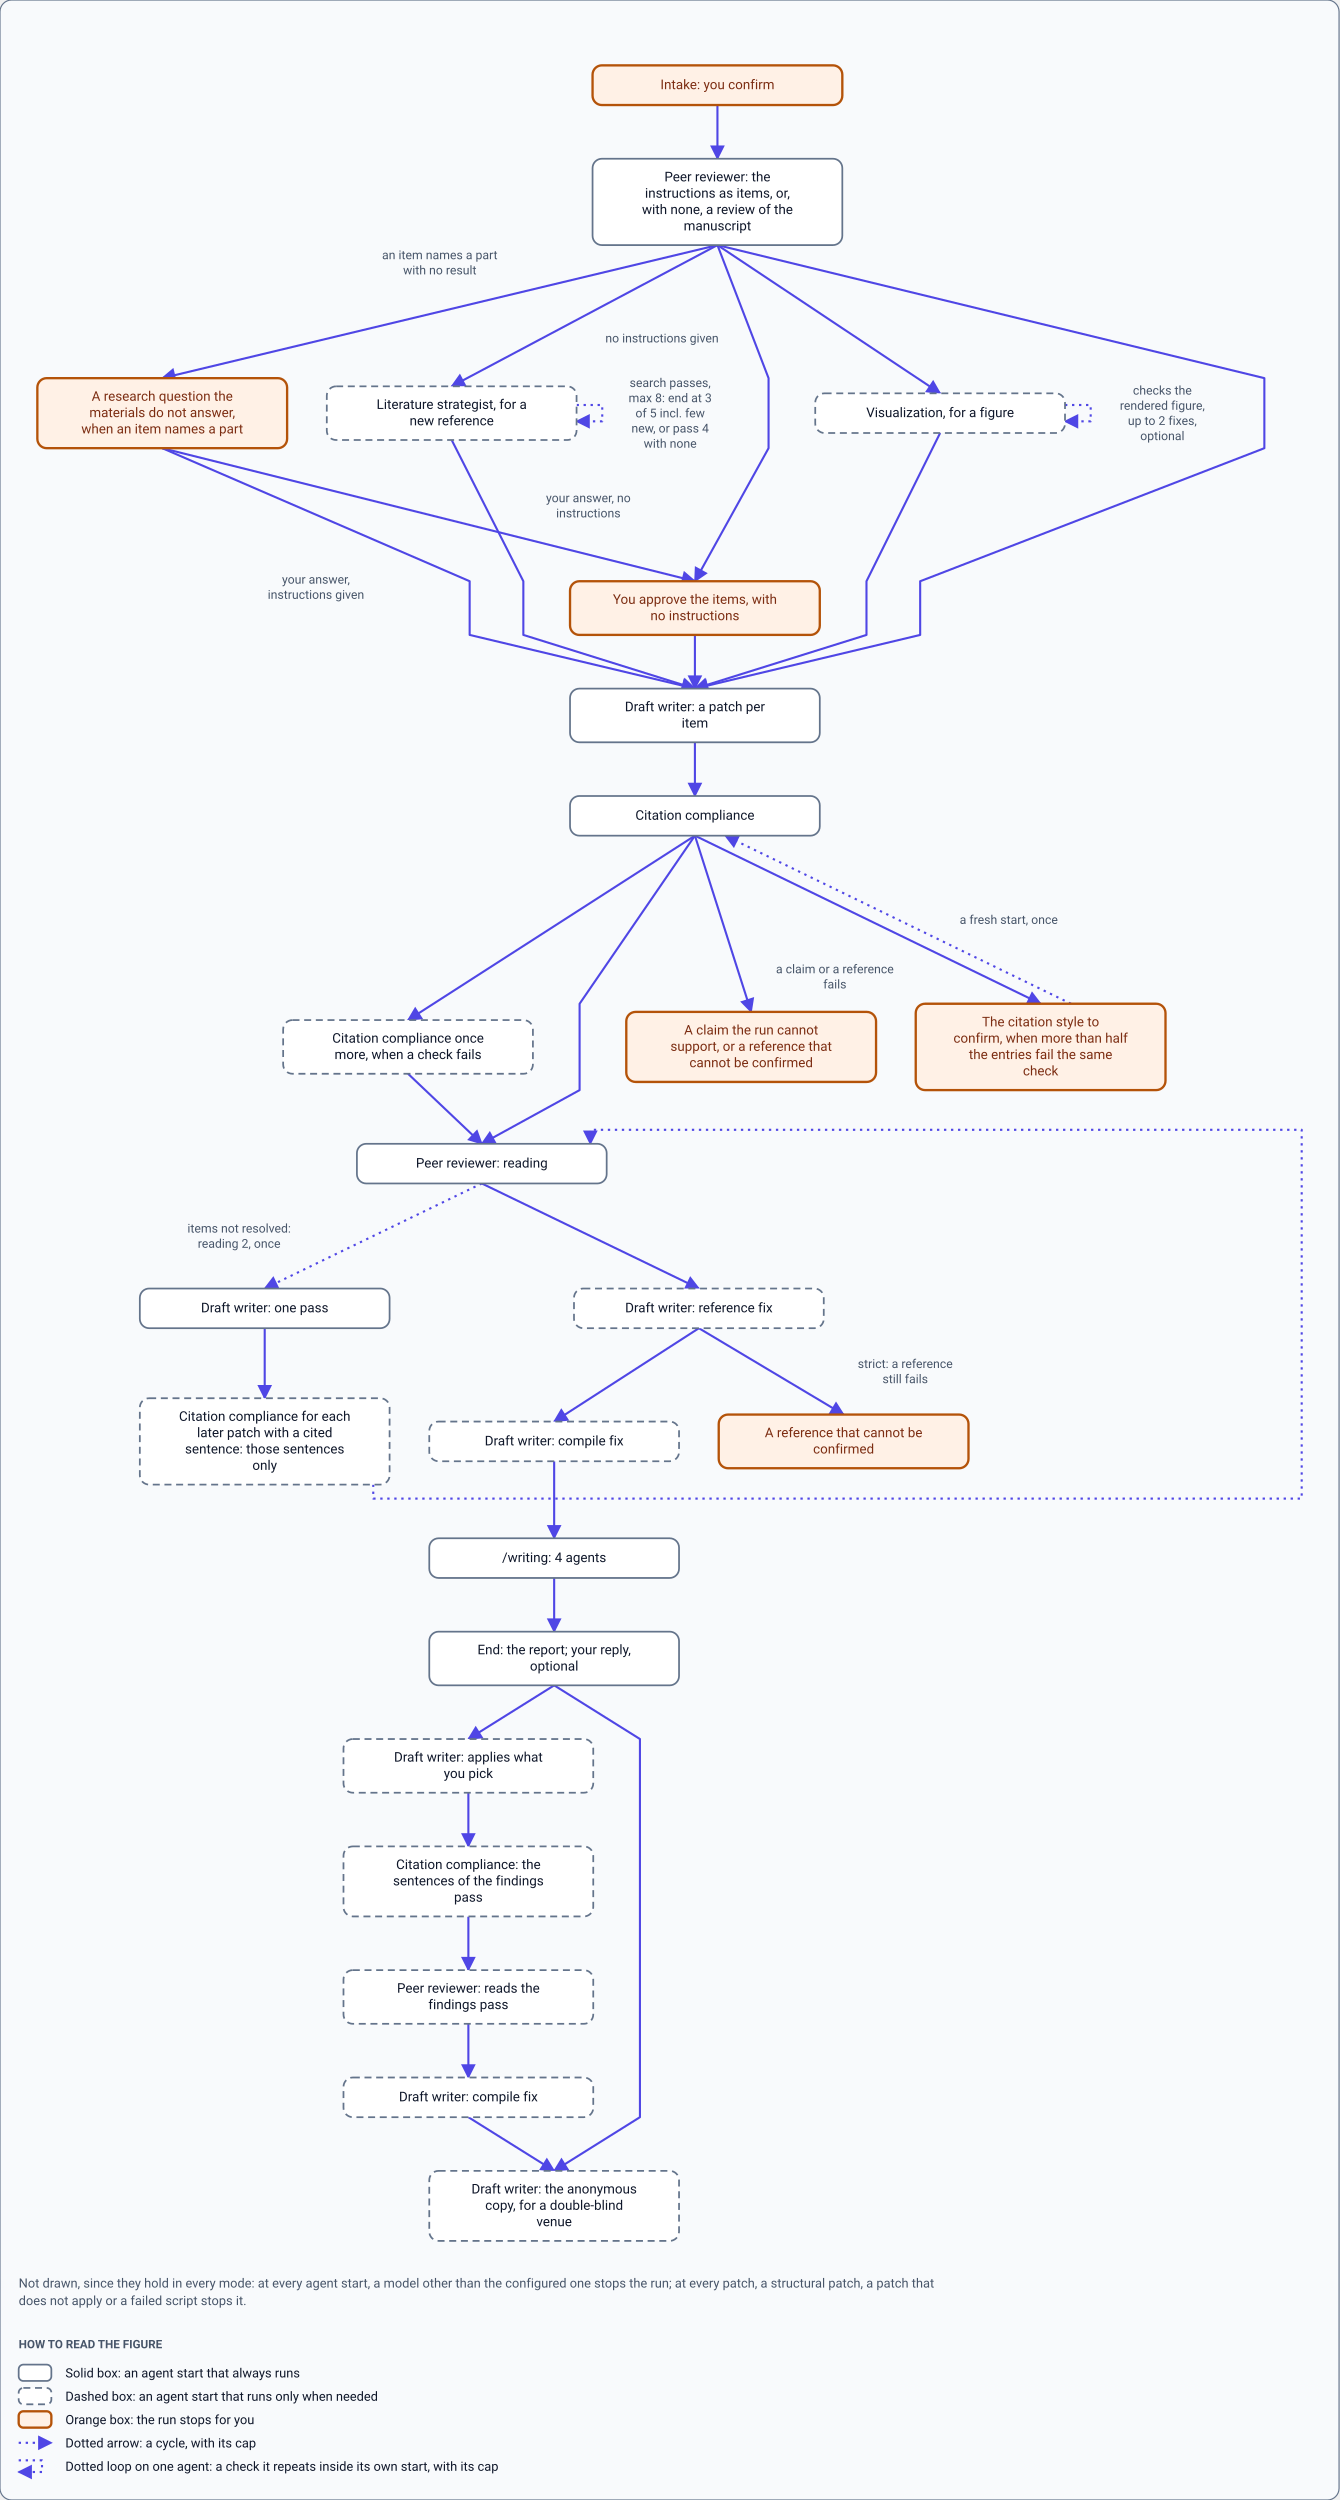
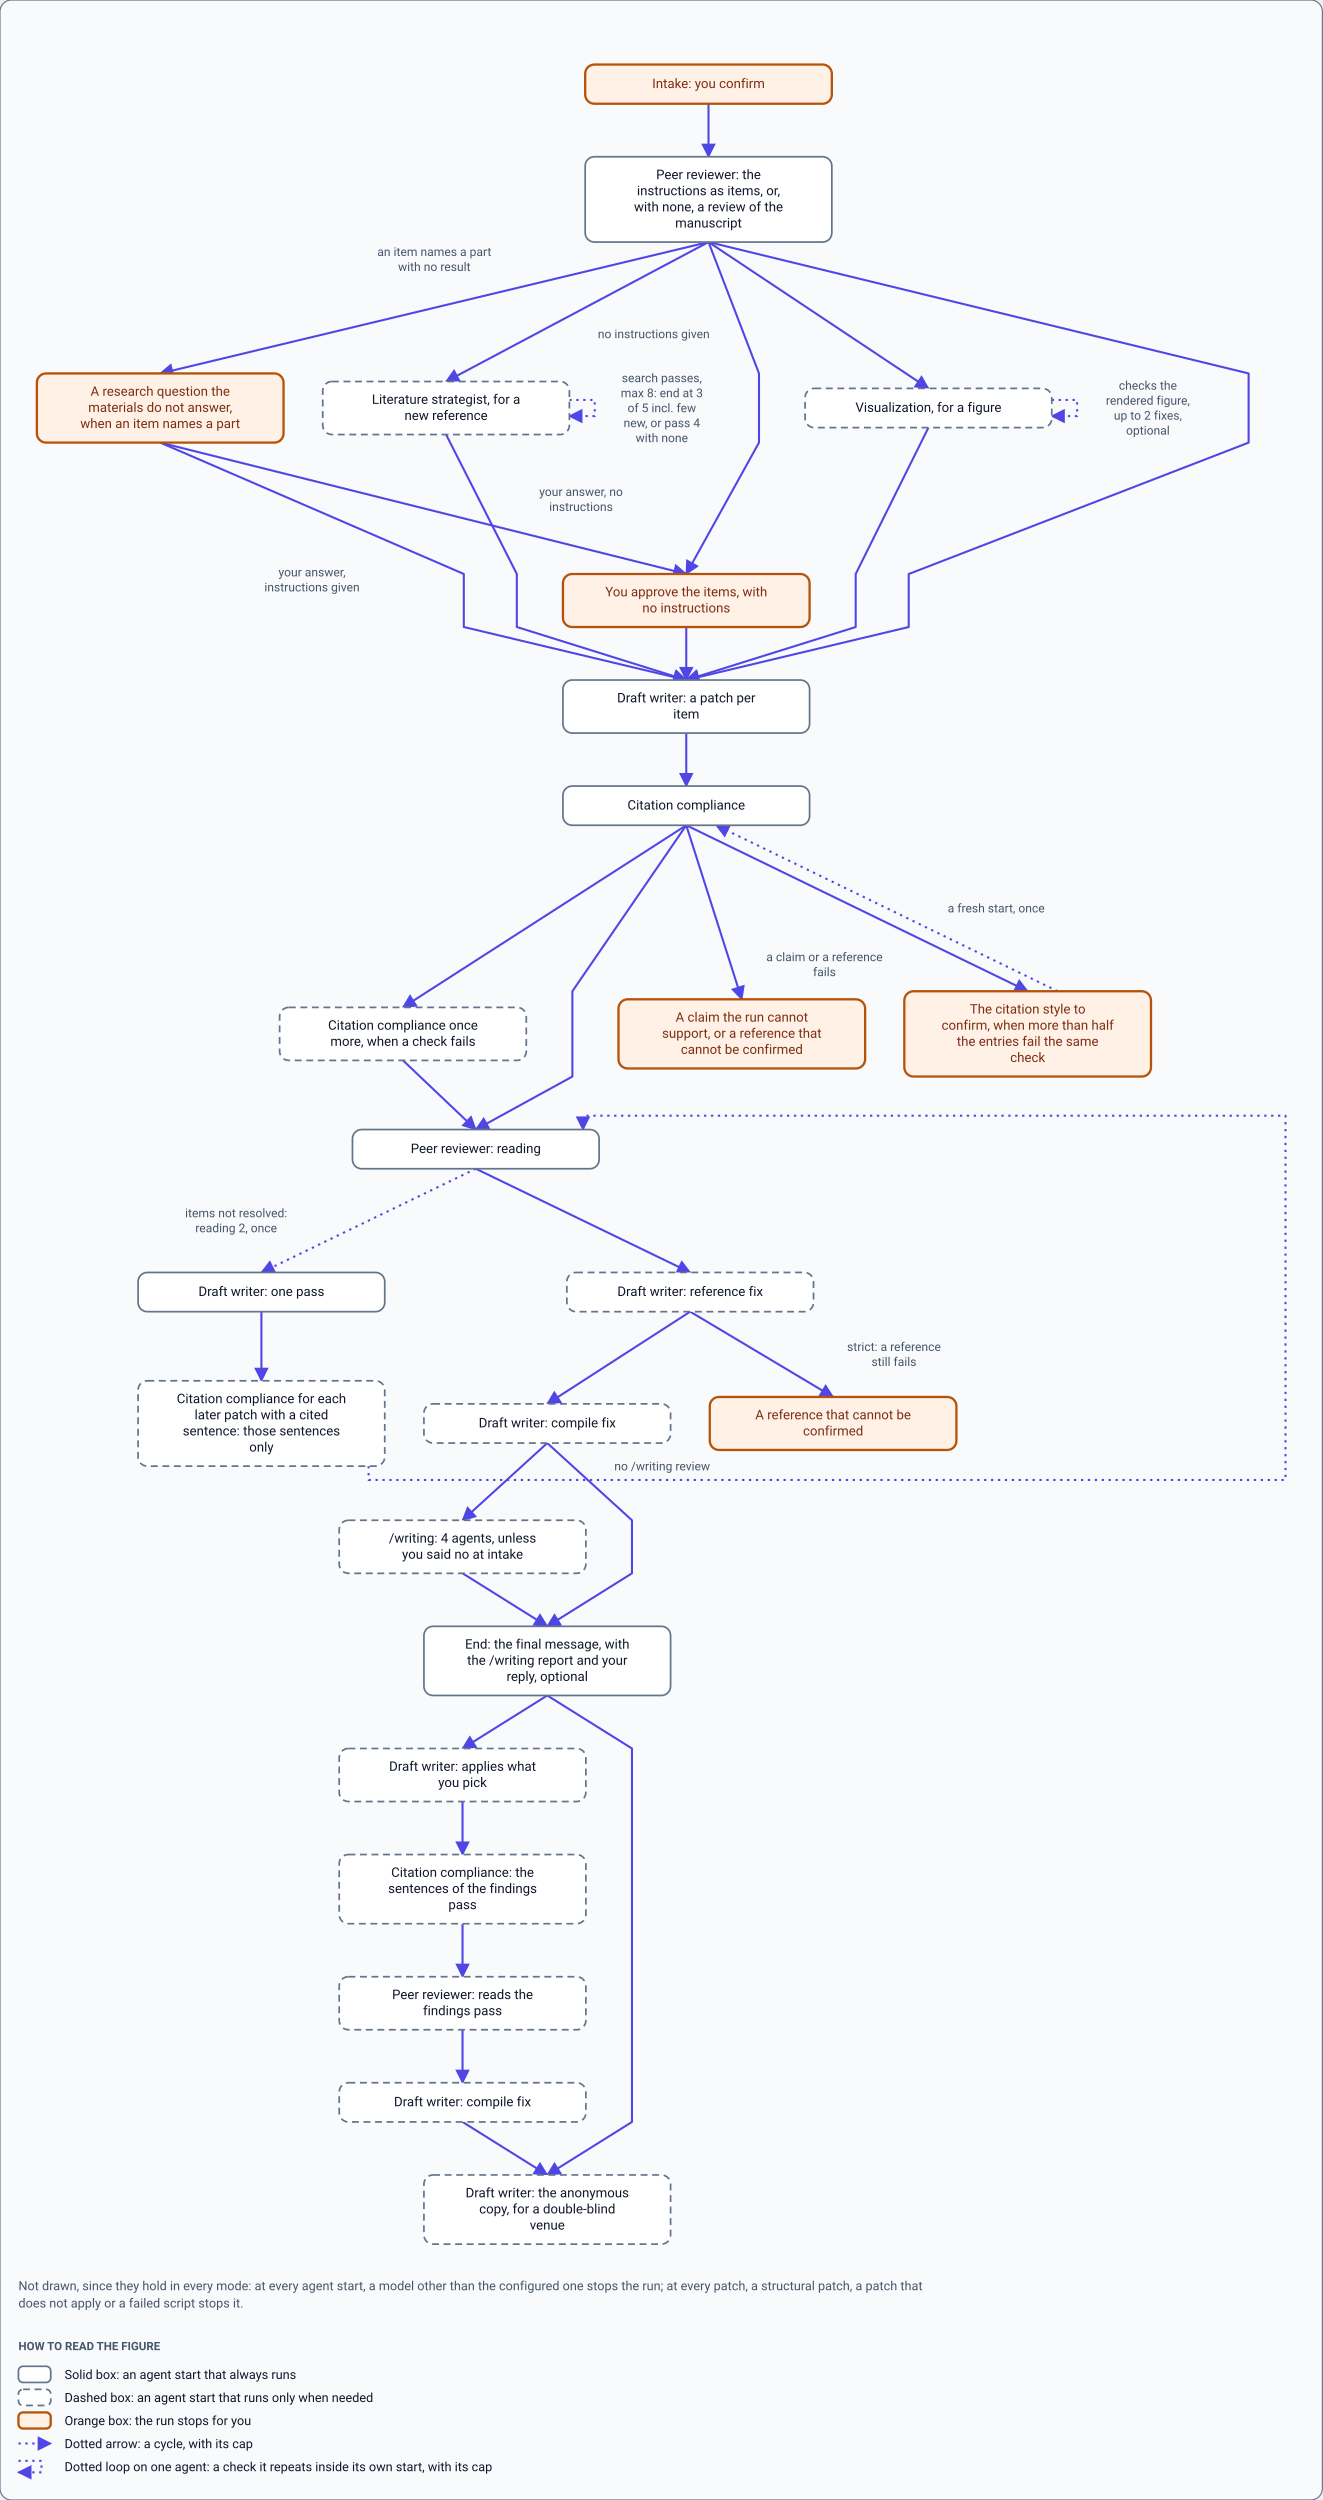
- <svg xmlns="http://www.w3.org/2000/svg" viewBox="0 0 1147.3 2142" width="1147.3" height="2142" role="img" aria-label="The revision mode of the paper skill. Boxes: Intake: you confirm (stop); Peer reviewer: the instructions as items, or, with none, a review of the manuscript (agent); A research question the materials do not answer, when an item names a part (stop); You approve the items, with no instructions (stop); Literature strategist, for a new reference (agent, only when needed); Visualization, for a figure (agent, only when needed); Draft writer: a patch per item (agent); Citation compliance (agent); Citation compliance once more, when a check fails (agent, only when needed); A claim the run cannot support, or a reference that cannot be confirmed (stop); The citation style to confirm, when more than half the entries fail the same check (stop); Peer reviewer: reading (agent); Draft writer: one pass (agent); Citation compliance for each later patch with a cited sentence: those sentences only (agent, only when needed); Draft writer: reference fix (agent, only when needed); A reference that cannot be confirmed (stop); Draft writer: compile fix (agent, only when needed); /writing: 4 agents (agent); End: the report; your reply, optional (agent); Draft writer: applies what you pick (agent, only when needed); Citation compliance: the sentences of the findings pass (agent, only when needed); Peer reviewer: reads the findings pass (agent, only when needed); Draft writer: compile fix (agent, only when needed); Draft writer: the anonymous copy, for a double-blind venue (agent, only when needed).">
+ <svg xmlns="http://www.w3.org/2000/svg" viewBox="0 0 1147.3 2169" width="1147.3" height="2169" role="img" aria-label="The revision mode of the paper skill. Boxes: Intake: you confirm (stop); Peer reviewer: the instructions as items, or, with none, a review of the manuscript (agent); A research question the materials do not answer, when an item names a part (stop); You approve the items, with no instructions (stop); Literature strategist, for a new reference (agent, only when needed); Visualization, for a figure (agent, only when needed); Draft writer: a patch per item (agent); Citation compliance (agent); Citation compliance once more, when a check fails (agent, only when needed); A claim the run cannot support, or a reference that cannot be confirmed (stop); The citation style to confirm, when more than half the entries fail the same check (stop); Peer reviewer: reading (agent); Draft writer: one pass (agent); Citation compliance for each later patch with a cited sentence: those sentences only (agent, only when needed); Draft writer: reference fix (agent, only when needed); A reference that cannot be confirmed (stop); Draft writer: compile fix (agent, only when needed); /writing: 4 agents, unless you said no at intake (agent, only when needed); End: the final message, with the /writing report and your reply, optional (agent); Draft writer: applies what you pick (agent, only when needed); Citation compliance: the sentences of the findings pass (agent, only when needed); Peer reviewer: reads the findings pass (agent, only when needed); Draft writer: compile fix (agent, only when needed); Draft writer: the anonymous copy, for a double-blind venue (agent, only when needed).">
  <defs>
    <marker id="arrow" viewBox="0 0 10 10" refX="9" refY="5" markerWidth="7" markerHeight="7" orient="auto">
      <path d="M0,0 L10,5 L0,10 z" fill="#4f46e5" />
    </marker>
  </defs>
-   <rect x="0" y="0" width="1147.3" height="2142" rx="10" fill="#f8fafc" stroke="#64748b" />
+   <rect x="0" y="0" width="1147.3" height="2169" rx="10" fill="#f8fafc" stroke="#64748b" />
  <path d="M614.7,90 L614.7,136" fill="none" stroke="#4f46e5" stroke-width="1.8" marker-end="url(#arrow)" stroke-linejoin="round" />
  <path d="M614.7,210 L658.5,324 L658.5,384 L595.4,498" fill="none" stroke="#4f46e5" stroke-width="1.8" marker-end="url(#arrow)" stroke-linejoin="round" />
  <path d="M614.7,210 L139,324" fill="none" stroke="#4f46e5" stroke-width="1.8" marker-end="url(#arrow)" stroke-linejoin="round" />
  <path d="M139,384 L595.4,498" fill="none" stroke="#4f46e5" stroke-width="1.8" marker-end="url(#arrow)" stroke-linejoin="round" />
  <path d="M139,384 L402.4,498 L402.4,544 L595.4,590" fill="none" stroke="#4f46e5" stroke-width="1.8" marker-end="url(#arrow)" stroke-linejoin="round" />
  <path d="M595.4,544 L595.4,590" fill="none" stroke="#4f46e5" stroke-width="1.8" marker-end="url(#arrow)" stroke-linejoin="round" />
  <path d="M614.7,210 L387,331" fill="none" stroke="#4f46e5" stroke-width="1.8" marker-end="url(#arrow)" stroke-linejoin="round" />
  <path d="M614.7,210 L805.5,337" fill="none" stroke="#4f46e5" stroke-width="1.8" marker-end="url(#arrow)" stroke-linejoin="round" />
  <path d="M614.7,210 L1083.3,324 L1083.3,384 L788.4,498 L788.4,544 L595.4,590" fill="none" stroke="#4f46e5" stroke-width="1.8" marker-end="url(#arrow)" stroke-linejoin="round" />
  <path d="M387,377 L448.4,498 L448.4,544 L595.4,590" fill="none" stroke="#4f46e5" stroke-width="1.8" marker-end="url(#arrow)" stroke-linejoin="round" />
  <path d="M805.5,371 L742.4,498 L742.4,544 L595.4,590" fill="none" stroke="#4f46e5" stroke-width="1.8" marker-end="url(#arrow)" stroke-linejoin="round" />
  <path d="M595.4,636 L595.4,682" fill="none" stroke="#4f46e5" stroke-width="1.8" marker-end="url(#arrow)" stroke-linejoin="round" />
  <path d="M595.4,716 L643.6,867" fill="none" stroke="#4f46e5" stroke-width="1.8" marker-end="url(#arrow)" stroke-linejoin="round" />
  <path d="M595.4,716 L891.6,860" fill="none" stroke="#4f46e5" stroke-width="1.8" marker-end="url(#arrow)" stroke-linejoin="round" />
  <path d="M595.4,716 L349.6,874" fill="none" stroke="#4f46e5" stroke-width="1.8" marker-end="url(#arrow)" stroke-linejoin="round" />
  <path d="M595.4,716 L496.6,860 L496.6,934 L412.8,980" fill="none" stroke="#4f46e5" stroke-width="1.8" marker-end="url(#arrow)" stroke-linejoin="round" />
  <path d="M349.6,920 L412.8,980" fill="none" stroke="#4f46e5" stroke-width="1.8" marker-end="url(#arrow)" stroke-linejoin="round" />
  <path d="M412.8,1014 L226.8,1104" fill="none" stroke="#4f46e5" stroke-width="1.8" stroke-dasharray="2 4" marker-end="url(#arrow)" stroke-linejoin="round" />
  <path d="M226.8,1138 L226.8,1198" fill="none" stroke="#4f46e5" stroke-width="1.8" marker-end="url(#arrow)" stroke-linejoin="round" />
  <path d="M412.8,1014 L598.8,1104" fill="none" stroke="#4f46e5" stroke-width="1.8" marker-end="url(#arrow)" stroke-linejoin="round" />
  <path d="M598.8,1138 L722.8,1212" fill="none" stroke="#4f46e5" stroke-width="1.8" marker-end="url(#arrow)" stroke-linejoin="round" />
  <path d="M598.8,1138 L474.8,1218" fill="none" stroke="#4f46e5" stroke-width="1.8" marker-end="url(#arrow)" stroke-linejoin="round" />
-   <path d="M474.8,1252 L474.8,1318" fill="none" stroke="#4f46e5" stroke-width="1.8" marker-end="url(#arrow)" stroke-linejoin="round" />
-   <path d="M474.8,1352 L474.8,1398" fill="none" stroke="#4f46e5" stroke-width="1.8" marker-end="url(#arrow)" stroke-linejoin="round" />
-   <path d="M474.8,1444 L401.3,1490" fill="none" stroke="#4f46e5" stroke-width="1.8" marker-end="url(#arrow)" stroke-linejoin="round" />
-   <path d="M401.3,1536 L401.3,1582" fill="none" stroke="#4f46e5" stroke-width="1.8" marker-end="url(#arrow)" stroke-linejoin="round" />
-   <path d="M401.3,1642 L401.3,1688" fill="none" stroke="#4f46e5" stroke-width="1.8" marker-end="url(#arrow)" stroke-linejoin="round" />
-   <path d="M401.3,1734 L401.3,1780" fill="none" stroke="#4f46e5" stroke-width="1.8" marker-end="url(#arrow)" stroke-linejoin="round" />
-   <path d="M474.8,1444 L548.3,1490 L548.3,1536 L548.3,1582 L548.3,1642 L548.3,1688 L548.3,1734 L548.3,1780 L548.3,1814 L474.8,1860" fill="none" stroke="#4f46e5" stroke-width="1.8" marker-end="url(#arrow)" stroke-linejoin="round" />
-   <path d="M401.3,1814 L474.8,1860" fill="none" stroke="#4f46e5" stroke-width="1.8" marker-end="url(#arrow)" stroke-linejoin="round" />
+   <path d="M474.8,1252 L401.3,1319" fill="none" stroke="#4f46e5" stroke-width="1.8" marker-end="url(#arrow)" stroke-linejoin="round" />
+   <path d="M401.3,1365 L474.8,1411" fill="none" stroke="#4f46e5" stroke-width="1.8" marker-end="url(#arrow)" stroke-linejoin="round" />
+   <path d="M474.8,1252 L548.3,1319 L548.3,1365 L474.8,1411" fill="none" stroke="#4f46e5" stroke-width="1.8" marker-end="url(#arrow)" stroke-linejoin="round" />
+   <path d="M474.8,1471 L401.3,1517" fill="none" stroke="#4f46e5" stroke-width="1.8" marker-end="url(#arrow)" stroke-linejoin="round" />
+   <path d="M401.3,1563 L401.3,1609" fill="none" stroke="#4f46e5" stroke-width="1.8" marker-end="url(#arrow)" stroke-linejoin="round" />
+   <path d="M401.3,1669 L401.3,1715" fill="none" stroke="#4f46e5" stroke-width="1.8" marker-end="url(#arrow)" stroke-linejoin="round" />
+   <path d="M401.3,1761 L401.3,1807" fill="none" stroke="#4f46e5" stroke-width="1.8" marker-end="url(#arrow)" stroke-linejoin="round" />
+   <path d="M474.8,1471 L548.3,1517 L548.3,1563 L548.3,1609 L548.3,1669 L548.3,1715 L548.3,1761 L548.3,1807 L548.3,1841 L474.8,1887" fill="none" stroke="#4f46e5" stroke-width="1.8" marker-end="url(#arrow)" stroke-linejoin="round" />
+   <path d="M401.3,1841 L474.8,1887" fill="none" stroke="#4f46e5" stroke-width="1.8" marker-end="url(#arrow)" stroke-linejoin="round" />
  <path d="M917.6,860 L621.4,716" fill="none" stroke="#4f46e5" stroke-width="1.8" stroke-dasharray="2 4" marker-end="url(#arrow)" stroke-linejoin="round" />
  <path d="M319.8,1272 L319.8,1284 L1115.3,1284 L1115.3,968 L505.8,968 L505.8,980" fill="none" stroke="#4f46e5" stroke-width="1.8" stroke-dasharray="2 4" marker-end="url(#arrow)" stroke-linejoin="round" />
  <path d="M494,347 L516,347 L516,361 L494,361" fill="none" stroke="#4f46e5" stroke-width="1.8" stroke-dasharray="2 4" marker-end="url(#arrow)" stroke-linejoin="round" />
  <path d="M912.5,347 L934.5,347 L934.5,361 L912.5,361" fill="none" stroke="#4f46e5" stroke-width="1.8" stroke-dasharray="2 4" marker-end="url(#arrow)" stroke-linejoin="round" />
  <rect x="507.7" y="56" width="214" height="34" rx="8" fill="#fff1e6" stroke="#b45309" stroke-width="2" />
  <text x="614.7" y="76.4" font-family="ui-sans-serif, -apple-system, 'Segoe UI', Roboto, Helvetica, Arial, sans-serif" font-size="11.5" fill="#7c2d12" font-weight="400" text-anchor="middle">Intake: you confirm</text>
  <rect x="507.7" y="136" width="214" height="74" rx="8" fill="#ffffff" stroke="#64748b" stroke-width="1.5" />
  <text x="614.7" y="155.4" font-family="ui-sans-serif, -apple-system, 'Segoe UI', Roboto, Helvetica, Arial, sans-serif" font-size="11.5" fill="#0f172a" font-weight="400" text-anchor="middle">Peer reviewer: the</text>
  <text x="614.7" y="169.4" font-family="ui-sans-serif, -apple-system, 'Segoe UI', Roboto, Helvetica, Arial, sans-serif" font-size="11.5" fill="#0f172a" font-weight="400" text-anchor="middle">instructions as items, or,</text>
  <text x="614.7" y="183.4" font-family="ui-sans-serif, -apple-system, 'Segoe UI', Roboto, Helvetica, Arial, sans-serif" font-size="11.5" fill="#0f172a" font-weight="400" text-anchor="middle">with none, a review of the</text>
  <text x="614.7" y="197.4" font-family="ui-sans-serif, -apple-system, 'Segoe UI', Roboto, Helvetica, Arial, sans-serif" font-size="11.5" fill="#0f172a" font-weight="400" text-anchor="middle">manuscript</text>
  <rect x="32" y="324" width="214" height="60" rx="8" fill="#fff1e6" stroke="#b45309" stroke-width="2" />
  <text x="139" y="343.4" font-family="ui-sans-serif, -apple-system, 'Segoe UI', Roboto, Helvetica, Arial, sans-serif" font-size="11.5" fill="#7c2d12" font-weight="400" text-anchor="middle">A research question the</text>
  <text x="139" y="357.4" font-family="ui-sans-serif, -apple-system, 'Segoe UI', Roboto, Helvetica, Arial, sans-serif" font-size="11.5" fill="#7c2d12" font-weight="400" text-anchor="middle">materials do not answer,</text>
  <text x="139" y="371.4" font-family="ui-sans-serif, -apple-system, 'Segoe UI', Roboto, Helvetica, Arial, sans-serif" font-size="11.5" fill="#7c2d12" font-weight="400" text-anchor="middle">when an item names a part</text>
  <rect x="488.4" y="498" width="214" height="46" rx="8" fill="#fff1e6" stroke="#b45309" stroke-width="2" />
  <text x="595.4" y="517.4" font-family="ui-sans-serif, -apple-system, 'Segoe UI', Roboto, Helvetica, Arial, sans-serif" font-size="11.5" fill="#7c2d12" font-weight="400" text-anchor="middle">You approve the items, with</text>
  <text x="595.4" y="531.4" font-family="ui-sans-serif, -apple-system, 'Segoe UI', Roboto, Helvetica, Arial, sans-serif" font-size="11.5" fill="#7c2d12" font-weight="400" text-anchor="middle">no instructions</text>
  <rect x="280" y="331" width="214" height="46" rx="8" fill="#ffffff" stroke="#64748b" stroke-width="1.5" stroke-dasharray="6 4" />
  <text x="387" y="350.4" font-family="ui-sans-serif, -apple-system, 'Segoe UI', Roboto, Helvetica, Arial, sans-serif" font-size="11.5" fill="#0f172a" font-weight="400" text-anchor="middle">Literature strategist, for a</text>
  <text x="387" y="364.4" font-family="ui-sans-serif, -apple-system, 'Segoe UI', Roboto, Helvetica, Arial, sans-serif" font-size="11.5" fill="#0f172a" font-weight="400" text-anchor="middle">new reference</text>
  <rect x="698.5" y="337" width="214" height="34" rx="8" fill="#ffffff" stroke="#64748b" stroke-width="1.5" stroke-dasharray="6 4" />
  <text x="805.5" y="357.4" font-family="ui-sans-serif, -apple-system, 'Segoe UI', Roboto, Helvetica, Arial, sans-serif" font-size="11.5" fill="#0f172a" font-weight="400" text-anchor="middle">Visualization, for a figure</text>
  <rect x="488.4" y="590" width="214" height="46" rx="8" fill="#ffffff" stroke="#64748b" stroke-width="1.5" />
  <text x="595.4" y="609.4" font-family="ui-sans-serif, -apple-system, 'Segoe UI', Roboto, Helvetica, Arial, sans-serif" font-size="11.5" fill="#0f172a" font-weight="400" text-anchor="middle">Draft writer: a patch per</text>
  <text x="595.4" y="623.4" font-family="ui-sans-serif, -apple-system, 'Segoe UI', Roboto, Helvetica, Arial, sans-serif" font-size="11.5" fill="#0f172a" font-weight="400" text-anchor="middle">item</text>
  <rect x="488.4" y="682" width="214" height="34" rx="8" fill="#ffffff" stroke="#64748b" stroke-width="1.5" />
  <text x="595.4" y="702.4" font-family="ui-sans-serif, -apple-system, 'Segoe UI', Roboto, Helvetica, Arial, sans-serif" font-size="11.5" fill="#0f172a" font-weight="400" text-anchor="middle">Citation compliance</text>
  <rect x="242.6" y="874" width="214" height="46" rx="8" fill="#ffffff" stroke="#64748b" stroke-width="1.5" stroke-dasharray="6 4" />
  <text x="349.6" y="893.4" font-family="ui-sans-serif, -apple-system, 'Segoe UI', Roboto, Helvetica, Arial, sans-serif" font-size="11.5" fill="#0f172a" font-weight="400" text-anchor="middle">Citation compliance once</text>
  <text x="349.6" y="907.4" font-family="ui-sans-serif, -apple-system, 'Segoe UI', Roboto, Helvetica, Arial, sans-serif" font-size="11.5" fill="#0f172a" font-weight="400" text-anchor="middle">more, when a check fails</text>
  <rect x="536.6" y="867" width="214" height="60" rx="8" fill="#fff1e6" stroke="#b45309" stroke-width="2" />
  <text x="643.6" y="886.4" font-family="ui-sans-serif, -apple-system, 'Segoe UI', Roboto, Helvetica, Arial, sans-serif" font-size="11.5" fill="#7c2d12" font-weight="400" text-anchor="middle">A claim the run cannot</text>
  <text x="643.6" y="900.4" font-family="ui-sans-serif, -apple-system, 'Segoe UI', Roboto, Helvetica, Arial, sans-serif" font-size="11.5" fill="#7c2d12" font-weight="400" text-anchor="middle">support, or a reference that</text>
  <text x="643.6" y="914.4" font-family="ui-sans-serif, -apple-system, 'Segoe UI', Roboto, Helvetica, Arial, sans-serif" font-size="11.5" fill="#7c2d12" font-weight="400" text-anchor="middle">cannot be confirmed</text>
  <rect x="784.6" y="860" width="214" height="74" rx="8" fill="#fff1e6" stroke="#b45309" stroke-width="2" />
  <text x="891.6" y="879.4" font-family="ui-sans-serif, -apple-system, 'Segoe UI', Roboto, Helvetica, Arial, sans-serif" font-size="11.5" fill="#7c2d12" font-weight="400" text-anchor="middle">The citation style to</text>
  <text x="891.6" y="893.4" font-family="ui-sans-serif, -apple-system, 'Segoe UI', Roboto, Helvetica, Arial, sans-serif" font-size="11.5" fill="#7c2d12" font-weight="400" text-anchor="middle">confirm, when more than half</text>
  <text x="891.6" y="907.4" font-family="ui-sans-serif, -apple-system, 'Segoe UI', Roboto, Helvetica, Arial, sans-serif" font-size="11.5" fill="#7c2d12" font-weight="400" text-anchor="middle">the entries fail the same</text>
  <text x="891.6" y="921.4" font-family="ui-sans-serif, -apple-system, 'Segoe UI', Roboto, Helvetica, Arial, sans-serif" font-size="11.5" fill="#7c2d12" font-weight="400" text-anchor="middle">check</text>
  <rect x="305.8" y="980" width="214" height="34" rx="8" fill="#ffffff" stroke="#64748b" stroke-width="1.5" />
  <text x="412.8" y="1000.4" font-family="ui-sans-serif, -apple-system, 'Segoe UI', Roboto, Helvetica, Arial, sans-serif" font-size="11.5" fill="#0f172a" font-weight="400" text-anchor="middle">Peer reviewer: reading</text>
  <rect x="119.8" y="1104" width="214" height="34" rx="8" fill="#ffffff" stroke="#64748b" stroke-width="1.5" />
  <text x="226.8" y="1124.4" font-family="ui-sans-serif, -apple-system, 'Segoe UI', Roboto, Helvetica, Arial, sans-serif" font-size="11.5" fill="#0f172a" font-weight="400" text-anchor="middle">Draft writer: one pass</text>
  <rect x="119.8" y="1198" width="214" height="74" rx="8" fill="#ffffff" stroke="#64748b" stroke-width="1.5" stroke-dasharray="6 4" />
  <text x="226.8" y="1217.4" font-family="ui-sans-serif, -apple-system, 'Segoe UI', Roboto, Helvetica, Arial, sans-serif" font-size="11.5" fill="#0f172a" font-weight="400" text-anchor="middle">Citation compliance for each</text>
  <text x="226.8" y="1231.4" font-family="ui-sans-serif, -apple-system, 'Segoe UI', Roboto, Helvetica, Arial, sans-serif" font-size="11.5" fill="#0f172a" font-weight="400" text-anchor="middle">later patch with a cited</text>
  <text x="226.8" y="1245.4" font-family="ui-sans-serif, -apple-system, 'Segoe UI', Roboto, Helvetica, Arial, sans-serif" font-size="11.5" fill="#0f172a" font-weight="400" text-anchor="middle">sentence: those sentences</text>
  <text x="226.8" y="1259.4" font-family="ui-sans-serif, -apple-system, 'Segoe UI', Roboto, Helvetica, Arial, sans-serif" font-size="11.5" fill="#0f172a" font-weight="400" text-anchor="middle">only</text>
  <rect x="491.8" y="1104" width="214" height="34" rx="8" fill="#ffffff" stroke="#64748b" stroke-width="1.5" stroke-dasharray="6 4" />
  <text x="598.8" y="1124.4" font-family="ui-sans-serif, -apple-system, 'Segoe UI', Roboto, Helvetica, Arial, sans-serif" font-size="11.5" fill="#0f172a" font-weight="400" text-anchor="middle">Draft writer: reference fix</text>
  <rect x="615.8" y="1212" width="214" height="46" rx="8" fill="#fff1e6" stroke="#b45309" stroke-width="2" />
  <text x="722.8" y="1231.4" font-family="ui-sans-serif, -apple-system, 'Segoe UI', Roboto, Helvetica, Arial, sans-serif" font-size="11.5" fill="#7c2d12" font-weight="400" text-anchor="middle">A reference that cannot be</text>
  <text x="722.8" y="1245.4" font-family="ui-sans-serif, -apple-system, 'Segoe UI', Roboto, Helvetica, Arial, sans-serif" font-size="11.5" fill="#7c2d12" font-weight="400" text-anchor="middle">confirmed</text>
  <rect x="367.8" y="1218" width="214" height="34" rx="8" fill="#ffffff" stroke="#64748b" stroke-width="1.5" stroke-dasharray="6 4" />
  <text x="474.8" y="1238.4" font-family="ui-sans-serif, -apple-system, 'Segoe UI', Roboto, Helvetica, Arial, sans-serif" font-size="11.5" fill="#0f172a" font-weight="400" text-anchor="middle">Draft writer: compile fix</text>
-   <rect x="367.8" y="1318" width="214" height="34" rx="8" fill="#ffffff" stroke="#64748b" stroke-width="1.5" />
-   <text x="474.8" y="1338.4" font-family="ui-sans-serif, -apple-system, 'Segoe UI', Roboto, Helvetica, Arial, sans-serif" font-size="11.5" fill="#0f172a" font-weight="400" text-anchor="middle">/writing: 4 agents</text>
-   <rect x="367.8" y="1398" width="214" height="46" rx="8" fill="#ffffff" stroke="#64748b" stroke-width="1.5" />
-   <text x="474.8" y="1417.4" font-family="ui-sans-serif, -apple-system, 'Segoe UI', Roboto, Helvetica, Arial, sans-serif" font-size="11.5" fill="#0f172a" font-weight="400" text-anchor="middle">End: the report; your reply,</text>
-   <text x="474.8" y="1431.4" font-family="ui-sans-serif, -apple-system, 'Segoe UI', Roboto, Helvetica, Arial, sans-serif" font-size="11.5" fill="#0f172a" font-weight="400" text-anchor="middle">optional</text>
-   <rect x="294.3" y="1490" width="214" height="46" rx="8" fill="#ffffff" stroke="#64748b" stroke-width="1.5" stroke-dasharray="6 4" />
-   <text x="401.3" y="1509.4" font-family="ui-sans-serif, -apple-system, 'Segoe UI', Roboto, Helvetica, Arial, sans-serif" font-size="11.5" fill="#0f172a" font-weight="400" text-anchor="middle">Draft writer: applies what</text>
-   <text x="401.3" y="1523.4" font-family="ui-sans-serif, -apple-system, 'Segoe UI', Roboto, Helvetica, Arial, sans-serif" font-size="11.5" fill="#0f172a" font-weight="400" text-anchor="middle">you pick</text>
-   <rect x="294.3" y="1582" width="214" height="60" rx="8" fill="#ffffff" stroke="#64748b" stroke-width="1.5" stroke-dasharray="6 4" />
-   <text x="401.3" y="1601.4" font-family="ui-sans-serif, -apple-system, 'Segoe UI', Roboto, Helvetica, Arial, sans-serif" font-size="11.5" fill="#0f172a" font-weight="400" text-anchor="middle">Citation compliance: the</text>
-   <text x="401.3" y="1615.4" font-family="ui-sans-serif, -apple-system, 'Segoe UI', Roboto, Helvetica, Arial, sans-serif" font-size="11.5" fill="#0f172a" font-weight="400" text-anchor="middle">sentences of the findings</text>
-   <text x="401.3" y="1629.4" font-family="ui-sans-serif, -apple-system, 'Segoe UI', Roboto, Helvetica, Arial, sans-serif" font-size="11.5" fill="#0f172a" font-weight="400" text-anchor="middle">pass</text>
-   <rect x="294.3" y="1688" width="214" height="46" rx="8" fill="#ffffff" stroke="#64748b" stroke-width="1.5" stroke-dasharray="6 4" />
-   <text x="401.3" y="1707.4" font-family="ui-sans-serif, -apple-system, 'Segoe UI', Roboto, Helvetica, Arial, sans-serif" font-size="11.5" fill="#0f172a" font-weight="400" text-anchor="middle">Peer reviewer: reads the</text>
-   <text x="401.3" y="1721.4" font-family="ui-sans-serif, -apple-system, 'Segoe UI', Roboto, Helvetica, Arial, sans-serif" font-size="11.5" fill="#0f172a" font-weight="400" text-anchor="middle">findings pass</text>
-   <rect x="294.3" y="1780" width="214" height="34" rx="8" fill="#ffffff" stroke="#64748b" stroke-width="1.5" stroke-dasharray="6 4" />
-   <text x="401.3" y="1800.4" font-family="ui-sans-serif, -apple-system, 'Segoe UI', Roboto, Helvetica, Arial, sans-serif" font-size="11.5" fill="#0f172a" font-weight="400" text-anchor="middle">Draft writer: compile fix</text>
-   <rect x="367.8" y="1860" width="214" height="60" rx="8" fill="#ffffff" stroke="#64748b" stroke-width="1.5" stroke-dasharray="6 4" />
-   <text x="474.8" y="1879.4" font-family="ui-sans-serif, -apple-system, 'Segoe UI', Roboto, Helvetica, Arial, sans-serif" font-size="11.5" fill="#0f172a" font-weight="400" text-anchor="middle">Draft writer: the anonymous</text>
-   <text x="474.8" y="1893.4" font-family="ui-sans-serif, -apple-system, 'Segoe UI', Roboto, Helvetica, Arial, sans-serif" font-size="11.5" fill="#0f172a" font-weight="400" text-anchor="middle">copy, for a double-blind</text>
-   <text x="474.8" y="1907.4" font-family="ui-sans-serif, -apple-system, 'Segoe UI', Roboto, Helvetica, Arial, sans-serif" font-size="11.5" fill="#0f172a" font-weight="400" text-anchor="middle">venue</text>
+   <rect x="294.3" y="1319" width="214" height="46" rx="8" fill="#ffffff" stroke="#64748b" stroke-width="1.5" stroke-dasharray="6 4" />
+   <text x="401.3" y="1338.4" font-family="ui-sans-serif, -apple-system, 'Segoe UI', Roboto, Helvetica, Arial, sans-serif" font-size="11.5" fill="#0f172a" font-weight="400" text-anchor="middle">/writing: 4 agents, unless</text>
+   <text x="401.3" y="1352.4" font-family="ui-sans-serif, -apple-system, 'Segoe UI', Roboto, Helvetica, Arial, sans-serif" font-size="11.5" fill="#0f172a" font-weight="400" text-anchor="middle">you said no at intake</text>
+   <rect x="367.8" y="1411" width="214" height="60" rx="8" fill="#ffffff" stroke="#64748b" stroke-width="1.5" />
+   <text x="474.8" y="1430.4" font-family="ui-sans-serif, -apple-system, 'Segoe UI', Roboto, Helvetica, Arial, sans-serif" font-size="11.5" fill="#0f172a" font-weight="400" text-anchor="middle">End: the final message, with</text>
+   <text x="474.8" y="1444.4" font-family="ui-sans-serif, -apple-system, 'Segoe UI', Roboto, Helvetica, Arial, sans-serif" font-size="11.5" fill="#0f172a" font-weight="400" text-anchor="middle">the /writing report and your</text>
+   <text x="474.8" y="1458.4" font-family="ui-sans-serif, -apple-system, 'Segoe UI', Roboto, Helvetica, Arial, sans-serif" font-size="11.5" fill="#0f172a" font-weight="400" text-anchor="middle">reply, optional</text>
+   <rect x="294.3" y="1517" width="214" height="46" rx="8" fill="#ffffff" stroke="#64748b" stroke-width="1.5" stroke-dasharray="6 4" />
+   <text x="401.3" y="1536.4" font-family="ui-sans-serif, -apple-system, 'Segoe UI', Roboto, Helvetica, Arial, sans-serif" font-size="11.5" fill="#0f172a" font-weight="400" text-anchor="middle">Draft writer: applies what</text>
+   <text x="401.3" y="1550.4" font-family="ui-sans-serif, -apple-system, 'Segoe UI', Roboto, Helvetica, Arial, sans-serif" font-size="11.5" fill="#0f172a" font-weight="400" text-anchor="middle">you pick</text>
+   <rect x="294.3" y="1609" width="214" height="60" rx="8" fill="#ffffff" stroke="#64748b" stroke-width="1.5" stroke-dasharray="6 4" />
+   <text x="401.3" y="1628.4" font-family="ui-sans-serif, -apple-system, 'Segoe UI', Roboto, Helvetica, Arial, sans-serif" font-size="11.5" fill="#0f172a" font-weight="400" text-anchor="middle">Citation compliance: the</text>
+   <text x="401.3" y="1642.4" font-family="ui-sans-serif, -apple-system, 'Segoe UI', Roboto, Helvetica, Arial, sans-serif" font-size="11.5" fill="#0f172a" font-weight="400" text-anchor="middle">sentences of the findings</text>
+   <text x="401.3" y="1656.4" font-family="ui-sans-serif, -apple-system, 'Segoe UI', Roboto, Helvetica, Arial, sans-serif" font-size="11.5" fill="#0f172a" font-weight="400" text-anchor="middle">pass</text>
+   <rect x="294.3" y="1715" width="214" height="46" rx="8" fill="#ffffff" stroke="#64748b" stroke-width="1.5" stroke-dasharray="6 4" />
+   <text x="401.3" y="1734.4" font-family="ui-sans-serif, -apple-system, 'Segoe UI', Roboto, Helvetica, Arial, sans-serif" font-size="11.5" fill="#0f172a" font-weight="400" text-anchor="middle">Peer reviewer: reads the</text>
+   <text x="401.3" y="1748.4" font-family="ui-sans-serif, -apple-system, 'Segoe UI', Roboto, Helvetica, Arial, sans-serif" font-size="11.5" fill="#0f172a" font-weight="400" text-anchor="middle">findings pass</text>
+   <rect x="294.3" y="1807" width="214" height="34" rx="8" fill="#ffffff" stroke="#64748b" stroke-width="1.5" stroke-dasharray="6 4" />
+   <text x="401.3" y="1827.4" font-family="ui-sans-serif, -apple-system, 'Segoe UI', Roboto, Helvetica, Arial, sans-serif" font-size="11.5" fill="#0f172a" font-weight="400" text-anchor="middle">Draft writer: compile fix</text>
+   <rect x="367.8" y="1887" width="214" height="60" rx="8" fill="#ffffff" stroke="#64748b" stroke-width="1.5" stroke-dasharray="6 4" />
+   <text x="474.8" y="1906.4" font-family="ui-sans-serif, -apple-system, 'Segoe UI', Roboto, Helvetica, Arial, sans-serif" font-size="11.5" fill="#0f172a" font-weight="400" text-anchor="middle">Draft writer: the anonymous</text>
+   <text x="474.8" y="1920.4" font-family="ui-sans-serif, -apple-system, 'Segoe UI', Roboto, Helvetica, Arial, sans-serif" font-size="11.5" fill="#0f172a" font-weight="400" text-anchor="middle">copy, for a double-blind</text>
+   <text x="474.8" y="1934.4" font-family="ui-sans-serif, -apple-system, 'Segoe UI', Roboto, Helvetica, Arial, sans-serif" font-size="11.5" fill="#0f172a" font-weight="400" text-anchor="middle">venue</text>
  <text x="567.2" y="293.4" font-family="ui-sans-serif, -apple-system, 'Segoe UI', Roboto, Helvetica, Arial, sans-serif" font-size="10.5" fill="#475569" font-weight="400" text-anchor="middle" stroke="#f8fafc" stroke-width="4" stroke-linejoin="round" paint-order="stroke">no instructions given</text>
  <text x="376.8" y="222.1" font-family="ui-sans-serif, -apple-system, 'Segoe UI', Roboto, Helvetica, Arial, sans-serif" font-size="10.5" fill="#475569" font-weight="400" text-anchor="middle" stroke="#f8fafc" stroke-width="4" stroke-linejoin="round" paint-order="stroke">an item names a part</text>
  <text x="376.8" y="235.1" font-family="ui-sans-serif, -apple-system, 'Segoe UI', Roboto, Helvetica, Arial, sans-serif" font-size="10.5" fill="#475569" font-weight="400" text-anchor="middle" stroke="#f8fafc" stroke-width="4" stroke-linejoin="round" paint-order="stroke">with no result</text>
  <text x="504.1" y="430.3" font-family="ui-sans-serif, -apple-system, 'Segoe UI', Roboto, Helvetica, Arial, sans-serif" font-size="10.5" fill="#475569" font-weight="400" text-anchor="middle" stroke="#f8fafc" stroke-width="4" stroke-linejoin="round" paint-order="stroke">your answer, no</text>
  <text x="504.1" y="443.3" font-family="ui-sans-serif, -apple-system, 'Segoe UI', Roboto, Helvetica, Arial, sans-serif" font-size="10.5" fill="#475569" font-weight="400" text-anchor="middle" stroke="#f8fafc" stroke-width="4" stroke-linejoin="round" paint-order="stroke">instructions</text>
  <text x="270.7" y="500.1" font-family="ui-sans-serif, -apple-system, 'Segoe UI', Roboto, Helvetica, Arial, sans-serif" font-size="10.5" fill="#475569" font-weight="400" text-anchor="middle" stroke="#f8fafc" stroke-width="4" stroke-linejoin="round" paint-order="stroke">your answer,</text>
  <text x="270.7" y="513.1" font-family="ui-sans-serif, -apple-system, 'Segoe UI', Roboto, Helvetica, Arial, sans-serif" font-size="10.5" fill="#475569" font-weight="400" text-anchor="middle" stroke="#f8fafc" stroke-width="4" stroke-linejoin="round" paint-order="stroke">instructions given</text>
  <text x="715.3" y="833.9" font-family="ui-sans-serif, -apple-system, 'Segoe UI', Roboto, Helvetica, Arial, sans-serif" font-size="10.5" fill="#475569" font-weight="400" text-anchor="middle" stroke="#f8fafc" stroke-width="4" stroke-linejoin="round" paint-order="stroke">a claim or a reference</text>
  <text x="715.3" y="846.9" font-family="ui-sans-serif, -apple-system, 'Segoe UI', Roboto, Helvetica, Arial, sans-serif" font-size="10.5" fill="#475569" font-weight="400" text-anchor="middle" stroke="#f8fafc" stroke-width="4" stroke-linejoin="round" paint-order="stroke">fails</text>
  <text x="204.9" y="1056.1" font-family="ui-sans-serif, -apple-system, 'Segoe UI', Roboto, Helvetica, Arial, sans-serif" font-size="10.5" fill="#475569" font-weight="400" text-anchor="middle" stroke="#f8fafc" stroke-width="4" stroke-linejoin="round" paint-order="stroke">items not resolved:</text>
  <text x="204.9" y="1069.1" font-family="ui-sans-serif, -apple-system, 'Segoe UI', Roboto, Helvetica, Arial, sans-serif" font-size="10.5" fill="#475569" font-weight="400" text-anchor="middle" stroke="#f8fafc" stroke-width="4" stroke-linejoin="round" paint-order="stroke">reading 2, once</text>
  <text x="775.6" y="1172.1" font-family="ui-sans-serif, -apple-system, 'Segoe UI', Roboto, Helvetica, Arial, sans-serif" font-size="10.5" fill="#475569" font-weight="400" text-anchor="middle" stroke="#f8fafc" stroke-width="4" stroke-linejoin="round" paint-order="stroke">strict: a reference</text>
  <text x="775.6" y="1185.1" font-family="ui-sans-serif, -apple-system, 'Segoe UI', Roboto, Helvetica, Arial, sans-serif" font-size="10.5" fill="#475569" font-weight="400" text-anchor="middle" stroke="#f8fafc" stroke-width="4" stroke-linejoin="round" paint-order="stroke">still fails</text>
+   <text x="574.5" y="1275.7" font-family="ui-sans-serif, -apple-system, 'Segoe UI', Roboto, Helvetica, Arial, sans-serif" font-size="10.5" fill="#475569" font-weight="400" text-anchor="middle" stroke="#f8fafc" stroke-width="4" stroke-linejoin="round" paint-order="stroke">no /writing review</text>
  <text x="864.3" y="791.6" font-family="ui-sans-serif, -apple-system, 'Segoe UI', Roboto, Helvetica, Arial, sans-serif" font-size="10.5" fill="#475569" font-weight="400" text-anchor="middle" stroke="#f8fafc" stroke-width="4" stroke-linejoin="round" paint-order="stroke">a fresh start, once</text>
  <text x="574.2" y="331.6" font-family="ui-sans-serif, -apple-system, 'Segoe UI', Roboto, Helvetica, Arial, sans-serif" font-size="10.5" fill="#475569" font-weight="400" text-anchor="middle" stroke="#f8fafc" stroke-width="4" stroke-linejoin="round" paint-order="stroke">search passes,</text>
  <text x="574.2" y="344.6" font-family="ui-sans-serif, -apple-system, 'Segoe UI', Roboto, Helvetica, Arial, sans-serif" font-size="10.5" fill="#475569" font-weight="400" text-anchor="middle" stroke="#f8fafc" stroke-width="4" stroke-linejoin="round" paint-order="stroke">max 8: end at 3</text>
  <text x="574.2" y="357.6" font-family="ui-sans-serif, -apple-system, 'Segoe UI', Roboto, Helvetica, Arial, sans-serif" font-size="10.5" fill="#475569" font-weight="400" text-anchor="middle" stroke="#f8fafc" stroke-width="4" stroke-linejoin="round" paint-order="stroke">of 5 incl. few</text>
  <text x="574.2" y="370.6" font-family="ui-sans-serif, -apple-system, 'Segoe UI', Roboto, Helvetica, Arial, sans-serif" font-size="10.5" fill="#475569" font-weight="400" text-anchor="middle" stroke="#f8fafc" stroke-width="4" stroke-linejoin="round" paint-order="stroke">new, or pass 4</text>
  <text x="574.2" y="383.6" font-family="ui-sans-serif, -apple-system, 'Segoe UI', Roboto, Helvetica, Arial, sans-serif" font-size="10.5" fill="#475569" font-weight="400" text-anchor="middle" stroke="#f8fafc" stroke-width="4" stroke-linejoin="round" paint-order="stroke">with none</text>
  <text x="995.9" y="338.1" font-family="ui-sans-serif, -apple-system, 'Segoe UI', Roboto, Helvetica, Arial, sans-serif" font-size="10.5" fill="#475569" font-weight="400" text-anchor="middle" stroke="#f8fafc" stroke-width="4" stroke-linejoin="round" paint-order="stroke">checks the</text>
  <text x="995.9" y="351.1" font-family="ui-sans-serif, -apple-system, 'Segoe UI', Roboto, Helvetica, Arial, sans-serif" font-size="10.5" fill="#475569" font-weight="400" text-anchor="middle" stroke="#f8fafc" stroke-width="4" stroke-linejoin="round" paint-order="stroke">rendered figure,</text>
  <text x="995.9" y="364.1" font-family="ui-sans-serif, -apple-system, 'Segoe UI', Roboto, Helvetica, Arial, sans-serif" font-size="10.5" fill="#475569" font-weight="400" text-anchor="middle" stroke="#f8fafc" stroke-width="4" stroke-linejoin="round" paint-order="stroke">up to 2 fixes,</text>
  <text x="995.9" y="377.1" font-family="ui-sans-serif, -apple-system, 'Segoe UI', Roboto, Helvetica, Arial, sans-serif" font-size="10.5" fill="#475569" font-weight="400" text-anchor="middle" stroke="#f8fafc" stroke-width="4" stroke-linejoin="round" paint-order="stroke">optional</text>
-   <text x="16" y="1960" font-family="ui-sans-serif, -apple-system, 'Segoe UI', Roboto, Helvetica, Arial, sans-serif" font-size="11" fill="#475569" font-weight="400" text-anchor="start">Not drawn, since they hold in every mode: at every agent start, a model other than the configured one stops the run; at every patch, a structural patch, a patch that</text>
-   <text x="16" y="1975" font-family="ui-sans-serif, -apple-system, 'Segoe UI', Roboto, Helvetica, Arial, sans-serif" font-size="11" fill="#475569" font-weight="400" text-anchor="start">does not apply or a failed script stops it.</text>
-   <text x="16" y="2012" font-family="ui-sans-serif, -apple-system, 'Segoe UI', Roboto, Helvetica, Arial, sans-serif" font-size="10" fill="#475569" font-weight="700" text-anchor="start">HOW TO READ THE FIGURE</text>
-   <rect x="16" y="2026" width="28" height="14" rx="4" fill="#ffffff" stroke="#64748b" stroke-width="1.5" />
-   <text x="56" y="2037" font-family="ui-sans-serif, -apple-system, 'Segoe UI', Roboto, Helvetica, Arial, sans-serif" font-size="11" fill="#0f172a" font-weight="400" text-anchor="start">Solid box: an agent start that always runs</text>
-   <rect x="16" y="2046" width="28" height="14" rx="4" fill="#ffffff" stroke="#64748b" stroke-width="1.5" stroke-dasharray="6 4" />
-   <text x="56" y="2057" font-family="ui-sans-serif, -apple-system, 'Segoe UI', Roboto, Helvetica, Arial, sans-serif" font-size="11" fill="#0f172a" font-weight="400" text-anchor="start">Dashed box: an agent start that runs only when needed</text>
-   <rect x="16" y="2066" width="28" height="14" rx="4" fill="#fff1e6" stroke="#b45309" stroke-width="2" />
-   <text x="56" y="2077" font-family="ui-sans-serif, -apple-system, 'Segoe UI', Roboto, Helvetica, Arial, sans-serif" font-size="11" fill="#0f172a" font-weight="400" text-anchor="start">Orange box: the run stops for you</text>
-   <path d="M16,2093 L44,2093" fill="none" stroke="#4f46e5" stroke-width="1.8" stroke-dasharray="2 4" marker-end="url(#arrow)" stroke-linejoin="round" />
-   <text x="56" y="2097" font-family="ui-sans-serif, -apple-system, 'Segoe UI', Roboto, Helvetica, Arial, sans-serif" font-size="11" fill="#0f172a" font-weight="400" text-anchor="start">Dotted arrow: a cycle, with its cap</text>
-   <path d="M16,2108 L36,2108 L36,2118 L16,2118" fill="none" stroke="#4f46e5" stroke-width="1.8" stroke-dasharray="2 4" marker-end="url(#arrow)" stroke-linejoin="round" />
-   <text x="56" y="2117" font-family="ui-sans-serif, -apple-system, 'Segoe UI', Roboto, Helvetica, Arial, sans-serif" font-size="11" fill="#0f172a" font-weight="400" text-anchor="start">Dotted loop on one agent: a check it repeats inside its own start, with its cap</text>
+   <text x="16" y="1987" font-family="ui-sans-serif, -apple-system, 'Segoe UI', Roboto, Helvetica, Arial, sans-serif" font-size="11" fill="#475569" font-weight="400" text-anchor="start">Not drawn, since they hold in every mode: at every agent start, a model other than the configured one stops the run; at every patch, a structural patch, a patch that</text>
+   <text x="16" y="2002" font-family="ui-sans-serif, -apple-system, 'Segoe UI', Roboto, Helvetica, Arial, sans-serif" font-size="11" fill="#475569" font-weight="400" text-anchor="start">does not apply or a failed script stops it.</text>
+   <text x="16" y="2039" font-family="ui-sans-serif, -apple-system, 'Segoe UI', Roboto, Helvetica, Arial, sans-serif" font-size="10" fill="#475569" font-weight="700" text-anchor="start">HOW TO READ THE FIGURE</text>
+   <rect x="16" y="2053" width="28" height="14" rx="4" fill="#ffffff" stroke="#64748b" stroke-width="1.5" />
+   <text x="56" y="2064" font-family="ui-sans-serif, -apple-system, 'Segoe UI', Roboto, Helvetica, Arial, sans-serif" font-size="11" fill="#0f172a" font-weight="400" text-anchor="start">Solid box: an agent start that always runs</text>
+   <rect x="16" y="2073" width="28" height="14" rx="4" fill="#ffffff" stroke="#64748b" stroke-width="1.5" stroke-dasharray="6 4" />
+   <text x="56" y="2084" font-family="ui-sans-serif, -apple-system, 'Segoe UI', Roboto, Helvetica, Arial, sans-serif" font-size="11" fill="#0f172a" font-weight="400" text-anchor="start">Dashed box: an agent start that runs only when needed</text>
+   <rect x="16" y="2093" width="28" height="14" rx="4" fill="#fff1e6" stroke="#b45309" stroke-width="2" />
+   <text x="56" y="2104" font-family="ui-sans-serif, -apple-system, 'Segoe UI', Roboto, Helvetica, Arial, sans-serif" font-size="11" fill="#0f172a" font-weight="400" text-anchor="start">Orange box: the run stops for you</text>
+   <path d="M16,2120 L44,2120" fill="none" stroke="#4f46e5" stroke-width="1.8" stroke-dasharray="2 4" marker-end="url(#arrow)" stroke-linejoin="round" />
+   <text x="56" y="2124" font-family="ui-sans-serif, -apple-system, 'Segoe UI', Roboto, Helvetica, Arial, sans-serif" font-size="11" fill="#0f172a" font-weight="400" text-anchor="start">Dotted arrow: a cycle, with its cap</text>
+   <path d="M16,2135 L36,2135 L36,2145 L16,2145" fill="none" stroke="#4f46e5" stroke-width="1.8" stroke-dasharray="2 4" marker-end="url(#arrow)" stroke-linejoin="round" />
+   <text x="56" y="2144" font-family="ui-sans-serif, -apple-system, 'Segoe UI', Roboto, Helvetica, Arial, sans-serif" font-size="11" fill="#0f172a" font-weight="400" text-anchor="start">Dotted loop on one agent: a check it repeats inside its own start, with its cap</text>
</svg>
